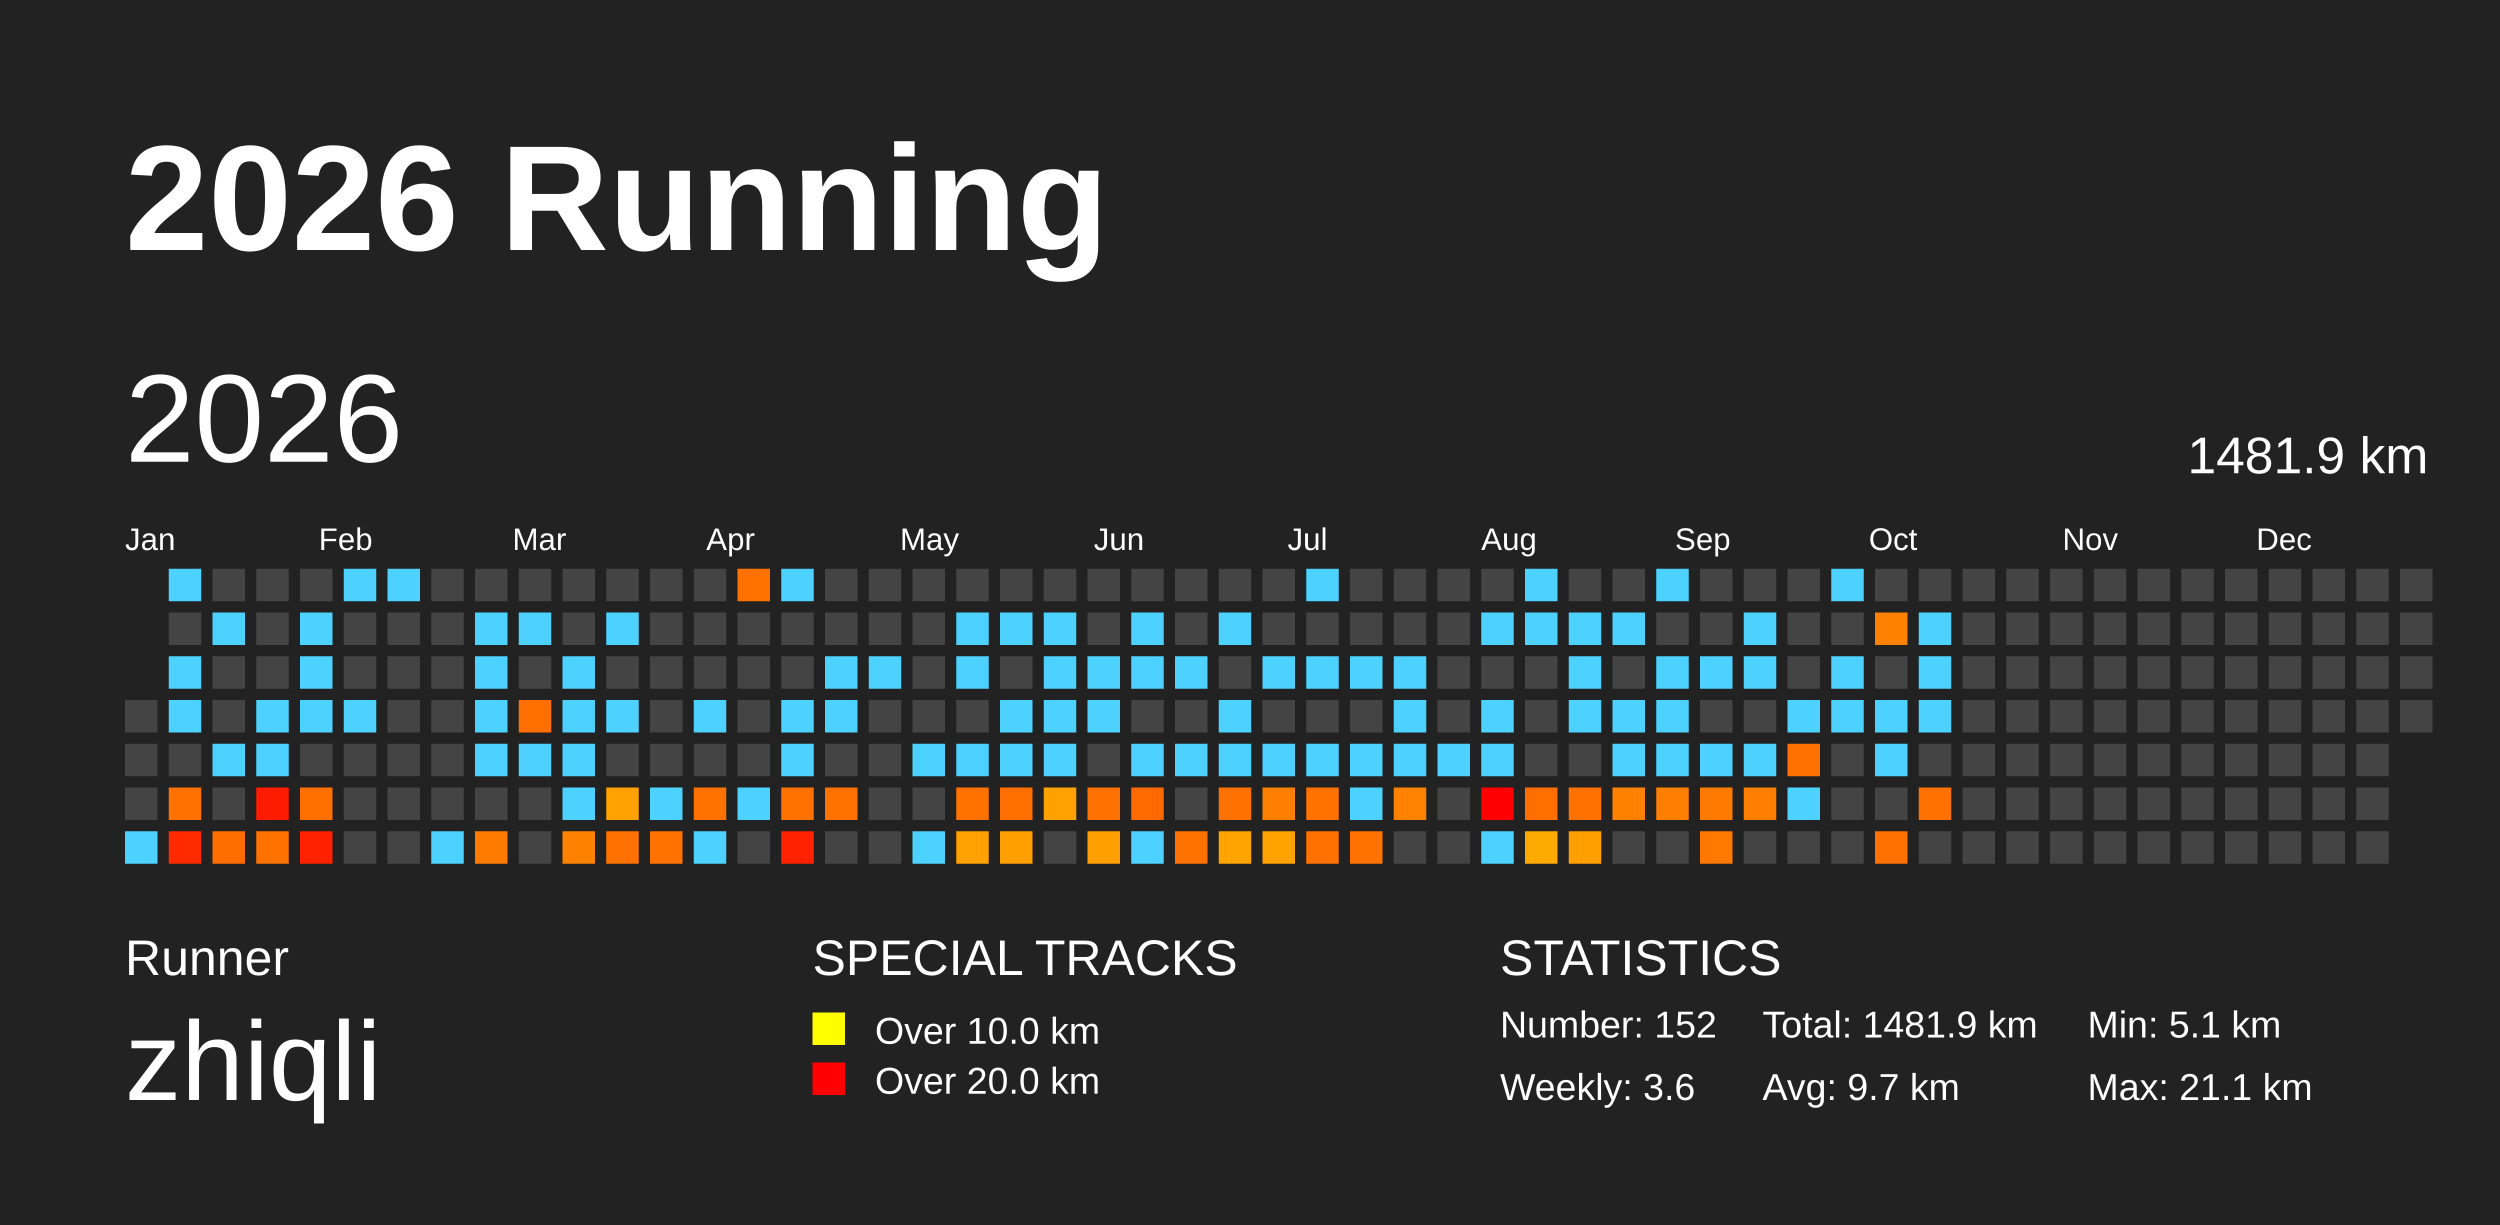
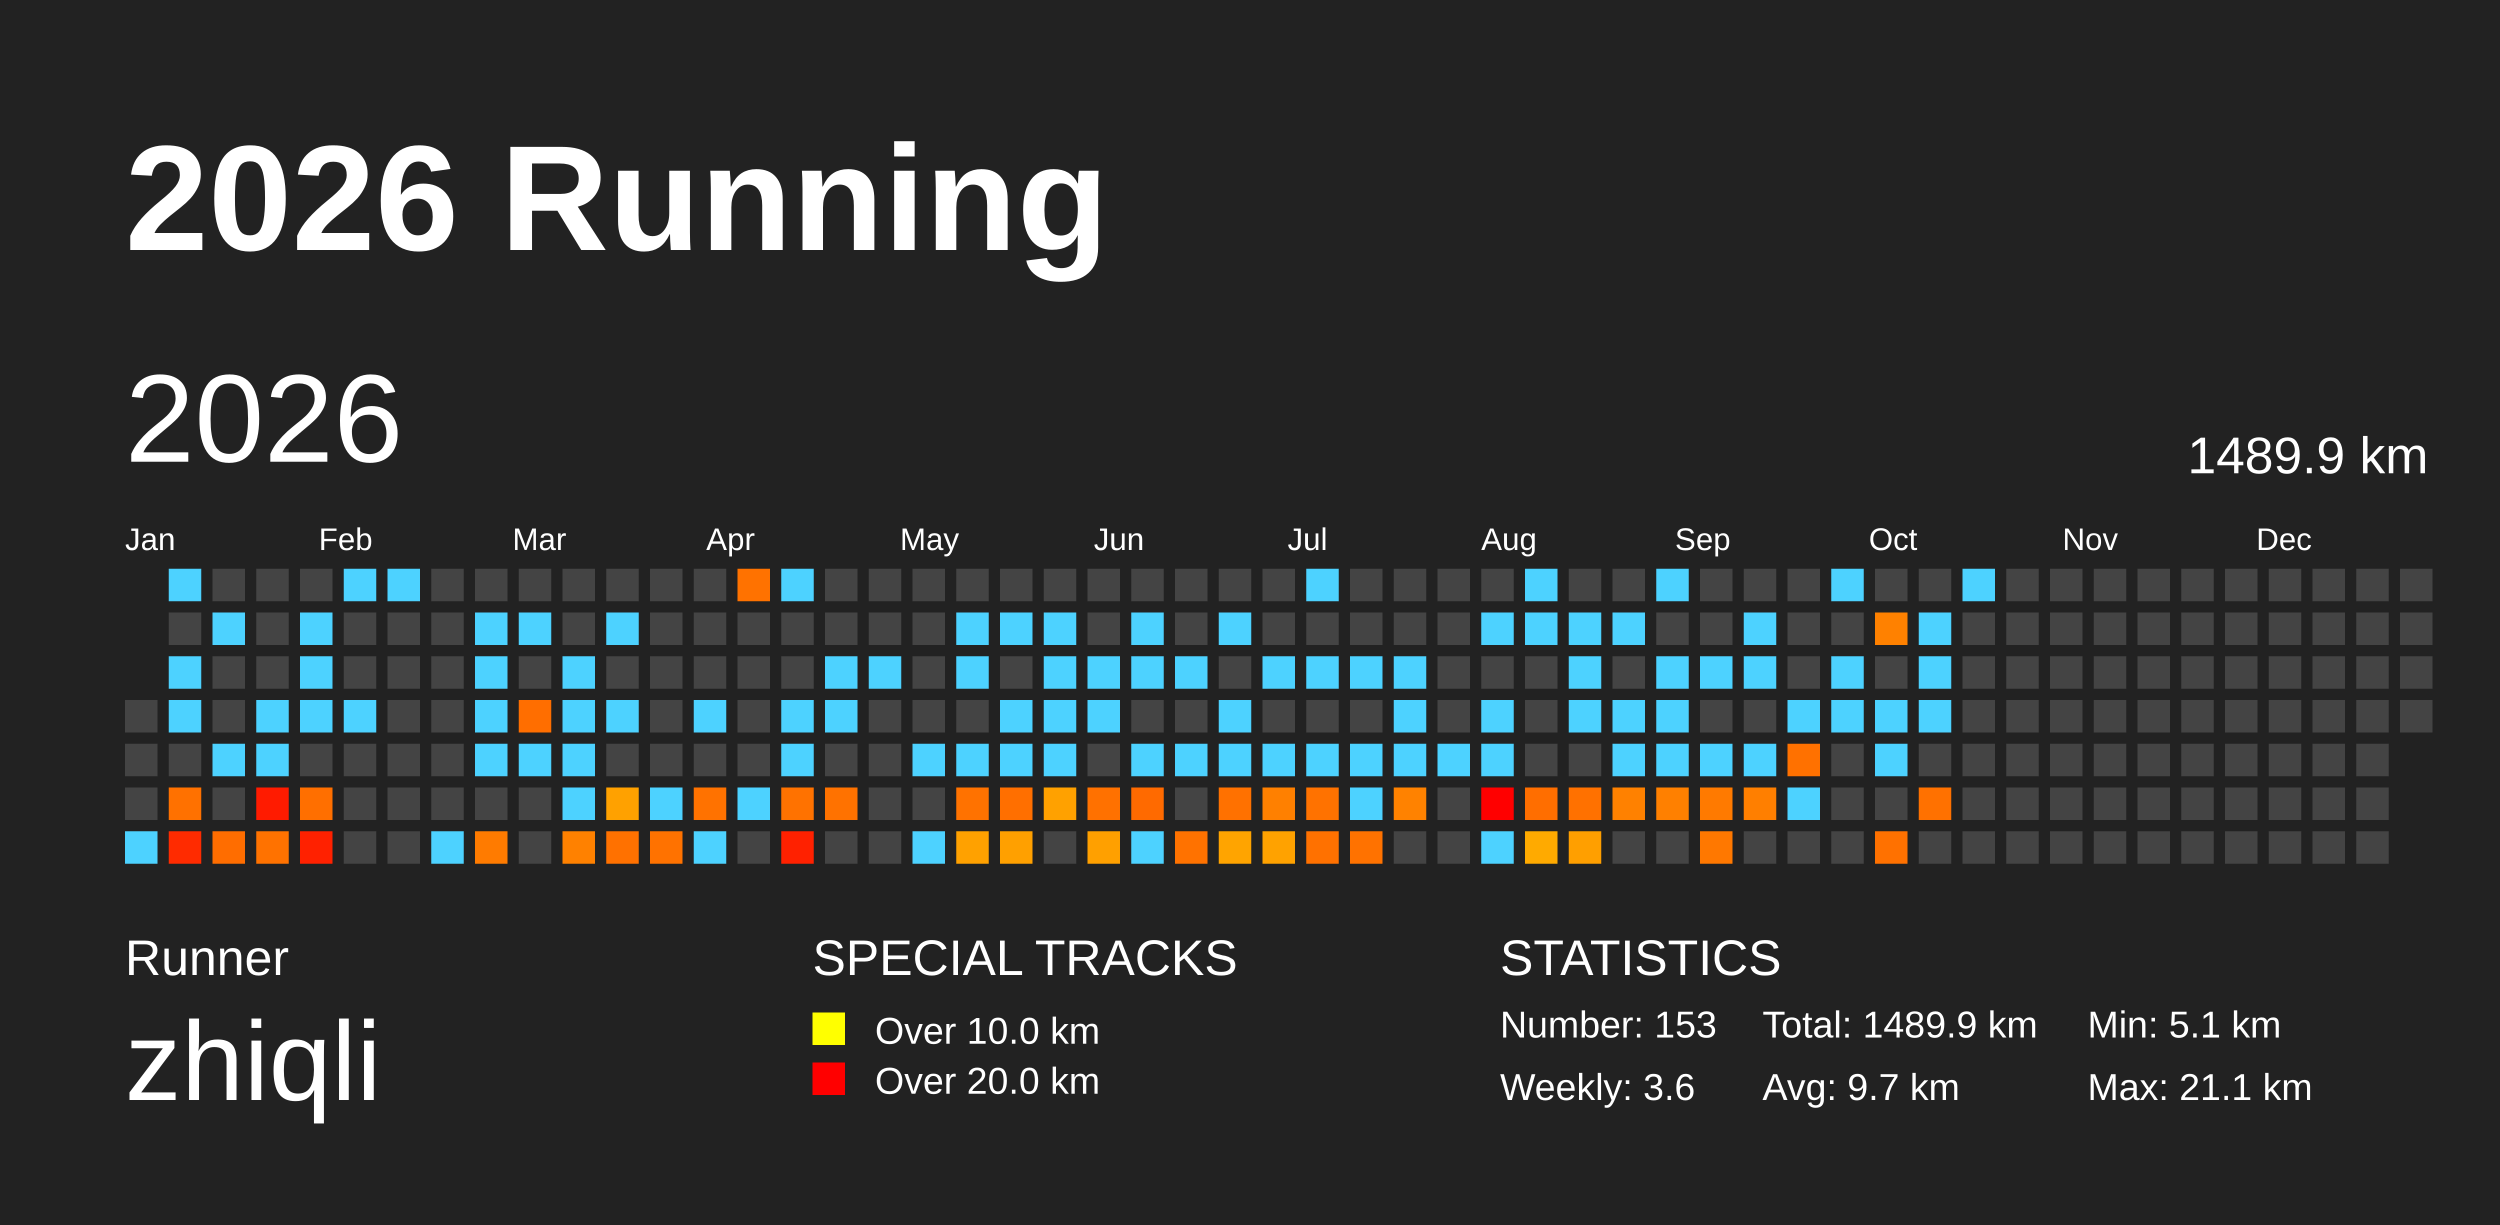
<svg xmlns="http://www.w3.org/2000/svg" baseProfile="full" height="98mm" version="1.1" viewBox="0,0,200,98" width="200mm">
  <defs />
  <rect fill="#222222" height="98" width="200" x="0" y="0" />
  <text fill="#FFFFFF" style="font-size:12px; font-family:Arial; font-weight:bold;" x="10" y="20">2026 Running</text>
  <text fill="#FFFFFF" style="font-size:4px; font-family:Arial" x="10" y="78">Runner</text>
  <text fill="#FFFFFF" style="font-size:9px; font-family:Arial" x="10" y="88">zhiqli</text>
  <text fill="#FFFFFF" style="font-size:4px; font-family:Arial" x="65" y="78">SPECIAL TRACKS</text>
  <rect fill="yellow" height="2.6" width="2.6" x="65" y="81" />
  <text fill="#FFFFFF" style="font-size:3px; font-family:Arial" x="70" y="83.5">Over 10.0 km</text>
  <rect fill="red" height="2.6" width="2.6" x="65" y="85" />
  <text fill="#FFFFFF" style="font-size:3px; font-family:Arial" x="70" y="87.5">Over 20.0 km</text>
  <text fill="#FFFFFF" style="font-size:4px; font-family:Arial" x="120" y="78">STATISTICS</text>
-   <text fill="#FFFFFF" style="font-size:3px; font-family:Arial" x="120" y="83">Number: 152</text>
+   <text fill="#FFFFFF" style="font-size:3px; font-family:Arial" x="120" y="83">Number: 153</text>
  <text fill="#FFFFFF" style="font-size:3px; font-family:Arial" x="120" y="88">Weekly: 3.6</text>
-   <text fill="#FFFFFF" style="font-size:3px; font-family:Arial" x="141" y="83">Total: 1481.9 km</text>
+   <text fill="#FFFFFF" style="font-size:3px; font-family:Arial" x="141" y="83">Total: 1489.9 km</text>
  <text fill="#FFFFFF" style="font-size:3px; font-family:Arial" x="141" y="88">Avg: 9.7 km</text>
  <text fill="#FFFFFF" style="font-size:3px; font-family:Arial" x="167" y="83">Min: 5.1 km</text>
  <text fill="#FFFFFF" style="font-size:3px; font-family:Arial" x="167" y="88">Max: 21.1 km</text>
  <text dominant-baseline="hanging" fill="#FFFFFF" style="font-size:10.0px; font-family:Arial;" x="10" y="30">2026</text>
-   <text dominant-baseline="hanging" fill="#FFFFFF" style="font-size:4.125px; font-family:Arial;" x="175" y="35">1481.9 km</text>
+   <text dominant-baseline="hanging" fill="#FFFFFF" style="font-size:4.125px; font-family:Arial;" x="175" y="35">1489.9 km</text>
  <text fill="#FFFFFF" style="font-size:2.5px; font-family:Arial" x="10.0" y="44">Jan</text>
  <text fill="#FFFFFF" style="font-size:2.5px; font-family:Arial" x="25.5" y="44">Feb</text>
  <text fill="#FFFFFF" style="font-size:2.5px; font-family:Arial" x="41.0" y="44">Mar</text>
  <text fill="#FFFFFF" style="font-size:2.5px; font-family:Arial" x="56.5" y="44">Apr</text>
  <text fill="#FFFFFF" style="font-size:2.5px; font-family:Arial" x="72.0" y="44">May</text>
  <text fill="#FFFFFF" style="font-size:2.5px; font-family:Arial" x="87.5" y="44">Jun</text>
  <text fill="#FFFFFF" style="font-size:2.5px; font-family:Arial" x="103.0" y="44">Jul</text>
  <text fill="#FFFFFF" style="font-size:2.5px; font-family:Arial" x="118.5" y="44">Aug</text>
  <text fill="#FFFFFF" style="font-size:2.5px; font-family:Arial" x="134.0" y="44">Sep</text>
  <text fill="#FFFFFF" style="font-size:2.5px; font-family:Arial" x="149.5" y="44">Oct</text>
  <text fill="#FFFFFF" style="font-size:2.5px; font-family:Arial" x="165.0" y="44">Nov</text>
  <text fill="#FFFFFF" style="font-size:2.5px; font-family:Arial" x="180.5" y="44">Dec</text>
  <rect fill="#444444" height="2.6" width="2.6" x="10.0" y="56.0" />
  <rect fill="#444444" height="2.6" width="2.6" x="10.0" y="59.5" />
  <rect fill="#444444" height="2.6" width="2.6" x="10.0" y="63.0" />
  <rect fill="#4dd2ff" height="2.6" width="2.6" x="10.0" y="66.5" />
  <rect fill="#4dd2ff" height="2.6" width="2.6" x="13.5" y="45.5" />
  <rect fill="#444444" height="2.6" width="2.6" x="13.5" y="49.0" />
  <rect fill="#4dd2ff" height="2.6" width="2.6" x="13.5" y="52.5" />
  <rect fill="#4dd2ff" height="2.6" width="2.6" x="13.5" y="56.0" />
  <rect fill="#444444" height="2.6" width="2.6" x="13.5" y="59.5" />
  <rect fill="#ff7100" height="2.6" width="2.6" x="13.5" y="63.0" />
  <rect fill="#ff2b00" height="2.6" width="2.6" x="13.5" y="66.5" />
  <rect fill="#444444" height="2.6" width="2.6" x="17.0" y="45.5" />
  <rect fill="#4dd2ff" height="2.6" width="2.6" x="17.0" y="49.0" />
  <rect fill="#444444" height="2.6" width="2.6" x="17.0" y="52.5" />
  <rect fill="#444444" height="2.6" width="2.6" x="17.0" y="56.0" />
  <rect fill="#4dd2ff" height="2.6" width="2.6" x="17.0" y="59.5" />
  <rect fill="#444444" height="2.6" width="2.6" x="17.0" y="63.0" />
  <rect fill="#ff6d00" height="2.6" width="2.6" x="17.0" y="66.5" />
  <rect fill="#444444" height="2.6" width="2.6" x="20.5" y="45.5" />
  <rect fill="#444444" height="2.6" width="2.6" x="20.5" y="49.0" />
  <rect fill="#444444" height="2.6" width="2.6" x="20.5" y="52.5" />
  <rect fill="#4dd2ff" height="2.6" width="2.6" x="20.5" y="56.0" />
  <rect fill="#4dd2ff" height="2.6" width="2.6" x="20.5" y="59.5" />
  <rect fill="#ff1b00" height="2.6" width="2.6" x="20.5" y="63.0" />
  <rect fill="#ff7200" height="2.6" width="2.6" x="20.5" y="66.5" />
  <rect fill="#444444" height="2.6" width="2.6" x="24.0" y="45.5" />
  <rect fill="#4dd2ff" height="2.6" width="2.6" x="24.0" y="49.0" />
  <rect fill="#4dd2ff" height="2.6" width="2.6" x="24.0" y="52.5" />
  <rect fill="#4dd2ff" height="2.6" width="2.6" x="24.0" y="56.0" />
  <rect fill="#444444" height="2.6" width="2.6" x="24.0" y="59.5" />
  <rect fill="#ff6f00" height="2.6" width="2.6" x="24.0" y="63.0" />
  <rect fill="#ff2100" height="2.6" width="2.6" x="24.0" y="66.5" />
  <rect fill="#4dd2ff" height="2.6" width="2.6" x="27.5" y="45.5" />
  <rect fill="#444444" height="2.6" width="2.6" x="27.5" y="49.0" />
  <rect fill="#444444" height="2.6" width="2.6" x="27.5" y="52.5" />
  <rect fill="#4dd2ff" height="2.6" width="2.6" x="27.5" y="56.0" />
  <rect fill="#444444" height="2.6" width="2.6" x="27.5" y="59.5" />
  <rect fill="#444444" height="2.6" width="2.6" x="27.5" y="63.0" />
  <rect fill="#444444" height="2.6" width="2.6" x="27.5" y="66.5" />
  <rect fill="#4dd2ff" height="2.6" width="2.6" x="31.0" y="45.5" />
  <rect fill="#444444" height="2.6" width="2.6" x="31.0" y="49.0" />
  <rect fill="#444444" height="2.6" width="2.6" x="31.0" y="52.5" />
  <rect fill="#444444" height="2.6" width="2.6" x="31.0" y="56.0" />
  <rect fill="#444444" height="2.6" width="2.6" x="31.0" y="59.5" />
  <rect fill="#444444" height="2.6" width="2.6" x="31.0" y="63.0" />
  <rect fill="#444444" height="2.6" width="2.6" x="31.0" y="66.5" />
  <rect fill="#444444" height="2.6" width="2.6" x="34.5" y="45.5" />
  <rect fill="#444444" height="2.6" width="2.6" x="34.5" y="49.0" />
  <rect fill="#444444" height="2.6" width="2.6" x="34.5" y="52.5" />
  <rect fill="#444444" height="2.6" width="2.6" x="34.5" y="56.0" />
  <rect fill="#444444" height="2.6" width="2.6" x="34.5" y="59.5" />
  <rect fill="#444444" height="2.6" width="2.6" x="34.5" y="63.0" />
  <rect fill="#4dd2ff" height="2.6" width="2.6" x="34.5" y="66.5" />
  <rect fill="#444444" height="2.6" width="2.6" x="38.0" y="45.5" />
  <rect fill="#4dd2ff" height="2.6" width="2.6" x="38.0" y="49.0" />
  <rect fill="#4dd2ff" height="2.6" width="2.6" x="38.0" y="52.5" />
  <rect fill="#4dd2ff" height="2.6" width="2.6" x="38.0" y="56.0" />
  <rect fill="#4dd2ff" height="2.6" width="2.6" x="38.0" y="59.5" />
  <rect fill="#444444" height="2.6" width="2.6" x="38.0" y="63.0" />
  <rect fill="#ff7b00" height="2.6" width="2.6" x="38.0" y="66.5" />
  <rect fill="#444444" height="2.6" width="2.6" x="41.5" y="45.5" />
  <rect fill="#4dd2ff" height="2.6" width="2.6" x="41.5" y="49.0" />
  <rect fill="#444444" height="2.6" width="2.6" x="41.5" y="52.5" />
  <rect fill="#ff6e00" height="2.6" width="2.6" x="41.5" y="56.0" />
  <rect fill="#4dd2ff" height="2.6" width="2.6" x="41.5" y="59.5" />
  <rect fill="#444444" height="2.6" width="2.6" x="41.5" y="63.0" />
  <rect fill="#444444" height="2.6" width="2.6" x="41.5" y="66.5" />
  <rect fill="#444444" height="2.6" width="2.6" x="45.0" y="45.5" />
  <rect fill="#444444" height="2.6" width="2.6" x="45.0" y="49.0" />
  <rect fill="#4dd2ff" height="2.6" width="2.6" x="45.0" y="52.5" />
  <rect fill="#4dd2ff" height="2.6" width="2.6" x="45.0" y="56.0" />
  <rect fill="#4dd2ff" height="2.6" width="2.6" x="45.0" y="59.5" />
  <rect fill="#4dd2ff" height="2.6" width="2.6" x="45.0" y="63.0" />
  <rect fill="#ff8100" height="2.6" width="2.6" x="45.0" y="66.5" />
  <rect fill="#444444" height="2.6" width="2.6" x="48.5" y="45.5" />
  <rect fill="#4dd2ff" height="2.6" width="2.6" x="48.5" y="49.0" />
  <rect fill="#444444" height="2.6" width="2.6" x="48.5" y="52.5" />
  <rect fill="#4dd2ff" height="2.6" width="2.6" x="48.5" y="56.0" />
  <rect fill="#444444" height="2.6" width="2.6" x="48.5" y="59.5" />
  <rect fill="#ffa100" height="2.6" width="2.6" x="48.5" y="63.0" />
  <rect fill="#ff7100" height="2.6" width="2.6" x="48.5" y="66.5" />
  <rect fill="#444444" height="2.6" width="2.6" x="52.0" y="45.5" />
  <rect fill="#444444" height="2.6" width="2.6" x="52.0" y="49.0" />
  <rect fill="#444444" height="2.6" width="2.6" x="52.0" y="52.5" />
  <rect fill="#444444" height="2.6" width="2.6" x="52.0" y="56.0" />
  <rect fill="#444444" height="2.6" width="2.6" x="52.0" y="59.5" />
  <rect fill="#4dd2ff" height="2.6" width="2.6" x="52.0" y="63.0" />
  <rect fill="#ff7200" height="2.6" width="2.6" x="52.0" y="66.5" />
  <rect fill="#444444" height="2.6" width="2.6" x="55.5" y="45.5" />
  <rect fill="#444444" height="2.6" width="2.6" x="55.5" y="49.0" />
  <rect fill="#444444" height="2.6" width="2.6" x="55.5" y="52.5" />
  <rect fill="#4dd2ff" height="2.6" width="2.6" x="55.5" y="56.0" />
  <rect fill="#444444" height="2.6" width="2.6" x="55.5" y="59.5" />
  <rect fill="#ff7200" height="2.6" width="2.6" x="55.5" y="63.0" />
  <rect fill="#4dd2ff" height="2.6" width="2.6" x="55.5" y="66.5" />
  <rect fill="#ff7200" height="2.6" width="2.6" x="59.0" y="45.5" />
  <rect fill="#444444" height="2.6" width="2.6" x="59.0" y="49.0" />
  <rect fill="#444444" height="2.6" width="2.6" x="59.0" y="52.5" />
  <rect fill="#444444" height="2.6" width="2.6" x="59.0" y="56.0" />
  <rect fill="#444444" height="2.6" width="2.6" x="59.0" y="59.5" />
  <rect fill="#4dd2ff" height="2.6" width="2.6" x="59.0" y="63.0" />
  <rect fill="#444444" height="2.6" width="2.6" x="59.0" y="66.5" />
  <rect fill="#4dd2ff" height="2.6" width="2.6" x="62.5" y="45.5" />
  <rect fill="#444444" height="2.6" width="2.6" x="62.5" y="49.0" />
  <rect fill="#444444" height="2.6" width="2.6" x="62.5" y="52.5" />
  <rect fill="#4dd2ff" height="2.6" width="2.6" x="62.5" y="56.0" />
  <rect fill="#4dd2ff" height="2.6" width="2.6" x="62.5" y="59.5" />
  <rect fill="#ff7200" height="2.6" width="2.6" x="62.5" y="63.0" />
  <rect fill="#ff2100" height="2.6" width="2.6" x="62.5" y="66.5" />
  <rect fill="#444444" height="2.6" width="2.6" x="66.0" y="45.5" />
  <rect fill="#444444" height="2.6" width="2.6" x="66.0" y="49.0" />
  <rect fill="#4dd2ff" height="2.6" width="2.6" x="66.0" y="52.5" />
  <rect fill="#4dd2ff" height="2.6" width="2.6" x="66.0" y="56.0" />
  <rect fill="#444444" height="2.6" width="2.6" x="66.0" y="59.5" />
  <rect fill="#ff7200" height="2.6" width="2.6" x="66.0" y="63.0" />
  <rect fill="#444444" height="2.6" width="2.6" x="66.0" y="66.5" />
  <rect fill="#444444" height="2.6" width="2.6" x="69.5" y="45.5" />
  <rect fill="#444444" height="2.6" width="2.6" x="69.5" y="49.0" />
  <rect fill="#4dd2ff" height="2.6" width="2.6" x="69.5" y="52.5" />
  <rect fill="#444444" height="2.6" width="2.6" x="69.5" y="56.0" />
  <rect fill="#444444" height="2.6" width="2.6" x="69.5" y="59.5" />
  <rect fill="#444444" height="2.6" width="2.6" x="69.5" y="63.0" />
  <rect fill="#444444" height="2.6" width="2.6" x="69.5" y="66.5" />
  <rect fill="#444444" height="2.6" width="2.6" x="73.0" y="45.5" />
  <rect fill="#444444" height="2.6" width="2.6" x="73.0" y="49.0" />
  <rect fill="#444444" height="2.6" width="2.6" x="73.0" y="52.5" />
  <rect fill="#444444" height="2.6" width="2.6" x="73.0" y="56.0" />
  <rect fill="#4dd2ff" height="2.6" width="2.6" x="73.0" y="59.5" />
  <rect fill="#444444" height="2.6" width="2.6" x="73.0" y="63.0" />
  <rect fill="#4dd2ff" height="2.6" width="2.6" x="73.0" y="66.5" />
  <rect fill="#444444" height="2.6" width="2.6" x="76.5" y="45.5" />
  <rect fill="#4dd2ff" height="2.6" width="2.6" x="76.5" y="49.0" />
  <rect fill="#4dd2ff" height="2.6" width="2.6" x="76.5" y="52.5" />
  <rect fill="#444444" height="2.6" width="2.6" x="76.5" y="56.0" />
  <rect fill="#4dd2ff" height="2.6" width="2.6" x="76.5" y="59.5" />
  <rect fill="#ff7200" height="2.6" width="2.6" x="76.5" y="63.0" />
  <rect fill="#ffa100" height="2.6" width="2.6" x="76.5" y="66.5" />
  <rect fill="#444444" height="2.6" width="2.6" x="80.0" y="45.5" />
  <rect fill="#4dd2ff" height="2.6" width="2.6" x="80.0" y="49.0" />
  <rect fill="#444444" height="2.6" width="2.6" x="80.0" y="52.5" />
  <rect fill="#4dd2ff" height="2.6" width="2.6" x="80.0" y="56.0" />
  <rect fill="#4dd2ff" height="2.6" width="2.6" x="80.0" y="59.5" />
  <rect fill="#ff6f00" height="2.6" width="2.6" x="80.0" y="63.0" />
  <rect fill="#ffa000" height="2.6" width="2.6" x="80.0" y="66.5" />
  <rect fill="#444444" height="2.6" width="2.6" x="83.5" y="45.5" />
  <rect fill="#4dd2ff" height="2.6" width="2.6" x="83.5" y="49.0" />
  <rect fill="#4dd2ff" height="2.6" width="2.6" x="83.5" y="52.5" />
  <rect fill="#4dd2ff" height="2.6" width="2.6" x="83.5" y="56.0" />
  <rect fill="#4dd2ff" height="2.6" width="2.6" x="83.5" y="59.5" />
  <rect fill="#ffa100" height="2.6" width="2.6" x="83.5" y="63.0" />
  <rect fill="#444444" height="2.6" width="2.6" x="83.5" y="66.5" />
  <rect fill="#444444" height="2.6" width="2.6" x="87.0" y="45.5" />
  <rect fill="#444444" height="2.6" width="2.6" x="87.0" y="49.0" />
  <rect fill="#4dd2ff" height="2.6" width="2.6" x="87.0" y="52.5" />
  <rect fill="#4dd2ff" height="2.6" width="2.6" x="87.0" y="56.0" />
  <rect fill="#444444" height="2.6" width="2.6" x="87.0" y="59.5" />
  <rect fill="#ff7100" height="2.6" width="2.6" x="87.0" y="63.0" />
  <rect fill="#ffa000" height="2.6" width="2.6" x="87.0" y="66.5" />
  <rect fill="#444444" height="2.6" width="2.6" x="90.5" y="45.5" />
  <rect fill="#4dd2ff" height="2.6" width="2.6" x="90.5" y="49.0" />
  <rect fill="#4dd2ff" height="2.6" width="2.6" x="90.5" y="52.5" />
  <rect fill="#444444" height="2.6" width="2.6" x="90.5" y="56.0" />
  <rect fill="#4dd2ff" height="2.6" width="2.6" x="90.5" y="59.5" />
  <rect fill="#ff6a00" height="2.6" width="2.6" x="90.5" y="63.0" />
  <rect fill="#4dd2ff" height="2.6" width="2.6" x="90.5" y="66.5" />
  <rect fill="#444444" height="2.6" width="2.6" x="94.0" y="45.5" />
  <rect fill="#444444" height="2.6" width="2.6" x="94.0" y="49.0" />
  <rect fill="#4dd2ff" height="2.6" width="2.6" x="94.0" y="52.5" />
  <rect fill="#444444" height="2.6" width="2.6" x="94.0" y="56.0" />
  <rect fill="#4dd2ff" height="2.6" width="2.6" x="94.0" y="59.5" />
  <rect fill="#444444" height="2.6" width="2.6" x="94.0" y="63.0" />
  <rect fill="#ff7200" height="2.6" width="2.6" x="94.0" y="66.5" />
  <rect fill="#444444" height="2.6" width="2.6" x="97.5" y="45.5" />
  <rect fill="#4dd2ff" height="2.6" width="2.6" x="97.5" y="49.0" />
  <rect fill="#444444" height="2.6" width="2.6" x="97.5" y="52.5" />
  <rect fill="#4dd2ff" height="2.6" width="2.6" x="97.5" y="56.0" />
  <rect fill="#4dd2ff" height="2.6" width="2.6" x="97.5" y="59.5" />
  <rect fill="#ff7100" height="2.6" width="2.6" x="97.5" y="63.0" />
  <rect fill="#ffa400" height="2.6" width="2.6" x="97.5" y="66.5" />
  <rect fill="#444444" height="2.6" width="2.6" x="101.0" y="45.5" />
  <rect fill="#444444" height="2.6" width="2.6" x="101.0" y="49.0" />
  <rect fill="#4dd2ff" height="2.6" width="2.6" x="101.0" y="52.5" />
  <rect fill="#444444" height="2.6" width="2.6" x="101.0" y="56.0" />
  <rect fill="#4dd2ff" height="2.6" width="2.6" x="101.0" y="59.5" />
  <rect fill="#ff8000" height="2.6" width="2.6" x="101.0" y="63.0" />
  <rect fill="#ffa200" height="2.6" width="2.6" x="101.0" y="66.5" />
  <rect fill="#4dd2ff" height="2.6" width="2.6" x="104.5" y="45.5" />
  <rect fill="#444444" height="2.6" width="2.6" x="104.5" y="49.0" />
  <rect fill="#4dd2ff" height="2.6" width="2.6" x="104.5" y="52.5" />
  <rect fill="#444444" height="2.6" width="2.6" x="104.5" y="56.0" />
  <rect fill="#4dd2ff" height="2.6" width="2.6" x="104.5" y="59.5" />
  <rect fill="#ff7200" height="2.6" width="2.6" x="104.5" y="63.0" />
  <rect fill="#ff7100" height="2.6" width="2.6" x="104.5" y="66.5" />
  <rect fill="#444444" height="2.6" width="2.6" x="108.0" y="45.5" />
  <rect fill="#444444" height="2.6" width="2.6" x="108.0" y="49.0" />
  <rect fill="#4dd2ff" height="2.6" width="2.6" x="108.0" y="52.5" />
  <rect fill="#444444" height="2.6" width="2.6" x="108.0" y="56.0" />
  <rect fill="#4dd2ff" height="2.6" width="2.6" x="108.0" y="59.5" />
  <rect fill="#4dd2ff" height="2.6" width="2.6" x="108.0" y="63.0" />
  <rect fill="#ff7200" height="2.6" width="2.6" x="108.0" y="66.5" />
  <rect fill="#444444" height="2.6" width="2.6" x="111.5" y="45.5" />
  <rect fill="#444444" height="2.6" width="2.6" x="111.5" y="49.0" />
  <rect fill="#4dd2ff" height="2.6" width="2.6" x="111.5" y="52.5" />
  <rect fill="#4dd2ff" height="2.6" width="2.6" x="111.5" y="56.0" />
  <rect fill="#4dd2ff" height="2.6" width="2.6" x="111.5" y="59.5" />
  <rect fill="#ff8200" height="2.6" width="2.6" x="111.5" y="63.0" />
  <rect fill="#444444" height="2.6" width="2.6" x="111.5" y="66.5" />
  <rect fill="#444444" height="2.6" width="2.6" x="115.0" y="45.5" />
  <rect fill="#444444" height="2.6" width="2.6" x="115.0" y="49.0" />
  <rect fill="#444444" height="2.6" width="2.6" x="115.0" y="52.5" />
  <rect fill="#444444" height="2.6" width="2.6" x="115.0" y="56.0" />
  <rect fill="#4dd2ff" height="2.6" width="2.6" x="115.0" y="59.5" />
  <rect fill="#444444" height="2.6" width="2.6" x="115.0" y="63.0" />
  <rect fill="#444444" height="2.6" width="2.6" x="115.0" y="66.5" />
  <rect fill="#444444" height="2.6" width="2.6" x="118.5" y="45.5" />
  <rect fill="#4dd2ff" height="2.6" width="2.6" x="118.5" y="49.0" />
  <rect fill="#444444" height="2.6" width="2.6" x="118.5" y="52.5" />
  <rect fill="#4dd2ff" height="2.6" width="2.6" x="118.5" y="56.0" />
  <rect fill="#4dd2ff" height="2.6" width="2.6" x="118.5" y="59.5" />
  <rect fill="red" height="2.6" width="2.6" x="118.5" y="63.0" />
  <rect fill="#4dd2ff" height="2.6" width="2.6" x="118.5" y="66.5" />
  <rect fill="#4dd2ff" height="2.6" width="2.6" x="122.0" y="45.5" />
  <rect fill="#4dd2ff" height="2.6" width="2.6" x="122.0" y="49.0" />
  <rect fill="#444444" height="2.6" width="2.6" x="122.0" y="52.5" />
  <rect fill="#444444" height="2.6" width="2.6" x="122.0" y="56.0" />
  <rect fill="#444444" height="2.6" width="2.6" x="122.0" y="59.5" />
  <rect fill="#ff6e00" height="2.6" width="2.6" x="122.0" y="63.0" />
  <rect fill="#ffaa00" height="2.6" width="2.6" x="122.0" y="66.5" />
  <rect fill="#444444" height="2.6" width="2.6" x="125.5" y="45.5" />
  <rect fill="#4dd2ff" height="2.6" width="2.6" x="125.5" y="49.0" />
  <rect fill="#4dd2ff" height="2.6" width="2.6" x="125.5" y="52.5" />
  <rect fill="#4dd2ff" height="2.6" width="2.6" x="125.5" y="56.0" />
  <rect fill="#444444" height="2.6" width="2.6" x="125.5" y="59.5" />
  <rect fill="#ff7100" height="2.6" width="2.6" x="125.5" y="63.0" />
  <rect fill="#ff9f00" height="2.6" width="2.6" x="125.5" y="66.5" />
  <rect fill="#444444" height="2.6" width="2.6" x="129.0" y="45.5" />
  <rect fill="#4dd2ff" height="2.6" width="2.6" x="129.0" y="49.0" />
  <rect fill="#444444" height="2.6" width="2.6" x="129.0" y="52.5" />
  <rect fill="#4dd2ff" height="2.6" width="2.6" x="129.0" y="56.0" />
  <rect fill="#4dd2ff" height="2.6" width="2.6" x="129.0" y="59.5" />
  <rect fill="#ff8100" height="2.6" width="2.6" x="129.0" y="63.0" />
  <rect fill="#444444" height="2.6" width="2.6" x="129.0" y="66.5" />
  <rect fill="#4dd2ff" height="2.6" width="2.6" x="132.5" y="45.5" />
  <rect fill="#444444" height="2.6" width="2.6" x="132.5" y="49.0" />
  <rect fill="#4dd2ff" height="2.6" width="2.6" x="132.5" y="52.5" />
  <rect fill="#4dd2ff" height="2.6" width="2.6" x="132.5" y="56.0" />
  <rect fill="#4dd2ff" height="2.6" width="2.6" x="132.5" y="59.5" />
  <rect fill="#ff8000" height="2.6" width="2.6" x="132.5" y="63.0" />
  <rect fill="#444444" height="2.6" width="2.6" x="132.5" y="66.5" />
  <rect fill="#444444" height="2.6" width="2.6" x="136.0" y="45.5" />
  <rect fill="#444444" height="2.6" width="2.6" x="136.0" y="49.0" />
  <rect fill="#4dd2ff" height="2.6" width="2.6" x="136.0" y="52.5" />
  <rect fill="#444444" height="2.6" width="2.6" x="136.0" y="56.0" />
  <rect fill="#4dd2ff" height="2.6" width="2.6" x="136.0" y="59.5" />
  <rect fill="#ff7a00" height="2.6" width="2.6" x="136.0" y="63.0" />
  <rect fill="#ff7800" height="2.6" width="2.6" x="136.0" y="66.5" />
  <rect fill="#444444" height="2.6" width="2.6" x="139.5" y="45.5" />
  <rect fill="#4dd2ff" height="2.6" width="2.6" x="139.5" y="49.0" />
  <rect fill="#4dd2ff" height="2.6" width="2.6" x="139.5" y="52.5" />
  <rect fill="#444444" height="2.6" width="2.6" x="139.5" y="56.0" />
  <rect fill="#4dd2ff" height="2.6" width="2.6" x="139.5" y="59.5" />
  <rect fill="#ff7f00" height="2.6" width="2.6" x="139.5" y="63.0" />
  <rect fill="#444444" height="2.6" width="2.6" x="139.5" y="66.5" />
  <rect fill="#444444" height="2.6" width="2.6" x="143.0" y="45.5" />
  <rect fill="#444444" height="2.6" width="2.6" x="143.0" y="49.0" />
  <rect fill="#444444" height="2.6" width="2.6" x="143.0" y="52.5" />
  <rect fill="#4dd2ff" height="2.6" width="2.6" x="143.0" y="56.0" />
  <rect fill="#ff7100" height="2.6" width="2.6" x="143.0" y="59.5" />
  <rect fill="#4dd2ff" height="2.6" width="2.6" x="143.0" y="63.0" />
  <rect fill="#444444" height="2.6" width="2.6" x="143.0" y="66.5" />
  <rect fill="#4dd2ff" height="2.6" width="2.6" x="146.5" y="45.5" />
  <rect fill="#444444" height="2.6" width="2.6" x="146.5" y="49.0" />
  <rect fill="#4dd2ff" height="2.6" width="2.6" x="146.5" y="52.5" />
  <rect fill="#4dd2ff" height="2.6" width="2.6" x="146.5" y="56.0" />
  <rect fill="#444444" height="2.6" width="2.6" x="146.5" y="59.5" />
  <rect fill="#444444" height="2.6" width="2.6" x="146.5" y="63.0" />
  <rect fill="#444444" height="2.6" width="2.6" x="146.5" y="66.5" />
  <rect fill="#444444" height="2.6" width="2.6" x="150.0" y="45.5" />
  <rect fill="#ff8100" height="2.6" width="2.6" x="150.0" y="49.0" />
  <rect fill="#444444" height="2.6" width="2.6" x="150.0" y="52.5" />
  <rect fill="#4dd2ff" height="2.6" width="2.6" x="150.0" y="56.0" />
  <rect fill="#4dd2ff" height="2.6" width="2.6" x="150.0" y="59.5" />
  <rect fill="#444444" height="2.6" width="2.6" x="150.0" y="63.0" />
  <rect fill="#ff7100" height="2.6" width="2.6" x="150.0" y="66.5" />
  <rect fill="#444444" height="2.6" width="2.6" x="153.5" y="45.5" />
  <rect fill="#4dd2ff" height="2.6" width="2.6" x="153.5" y="49.0" />
  <rect fill="#4dd2ff" height="2.6" width="2.6" x="153.5" y="52.5" />
  <rect fill="#4dd2ff" height="2.6" width="2.6" x="153.5" y="56.0" />
  <rect fill="#444444" height="2.6" width="2.6" x="153.5" y="59.5" />
  <rect fill="#ff7100" height="2.6" width="2.6" x="153.5" y="63.0" />
  <rect fill="#444444" height="2.6" width="2.6" x="153.5" y="66.5" />
-   <rect fill="#444444" height="2.6" width="2.6" x="157.0" y="45.5" />
+   <rect fill="#4dd2ff" height="2.6" width="2.6" x="157.0" y="45.5" />
  <rect fill="#444444" height="2.6" width="2.6" x="157.0" y="49.0" />
  <rect fill="#444444" height="2.6" width="2.6" x="157.0" y="52.5" />
  <rect fill="#444444" height="2.6" width="2.6" x="157.0" y="56.0" />
  <rect fill="#444444" height="2.6" width="2.6" x="157.0" y="59.5" />
  <rect fill="#444444" height="2.6" width="2.6" x="157.0" y="63.0" />
  <rect fill="#444444" height="2.6" width="2.6" x="157.0" y="66.5" />
  <rect fill="#444444" height="2.6" width="2.6" x="160.5" y="45.5" />
  <rect fill="#444444" height="2.6" width="2.6" x="160.5" y="49.0" />
  <rect fill="#444444" height="2.6" width="2.6" x="160.5" y="52.5" />
  <rect fill="#444444" height="2.6" width="2.6" x="160.5" y="56.0" />
  <rect fill="#444444" height="2.6" width="2.6" x="160.5" y="59.5" />
  <rect fill="#444444" height="2.6" width="2.6" x="160.5" y="63.0" />
  <rect fill="#444444" height="2.6" width="2.6" x="160.5" y="66.5" />
  <rect fill="#444444" height="2.6" width="2.6" x="164.0" y="45.5" />
  <rect fill="#444444" height="2.6" width="2.6" x="164.0" y="49.0" />
  <rect fill="#444444" height="2.6" width="2.6" x="164.0" y="52.5" />
  <rect fill="#444444" height="2.6" width="2.6" x="164.0" y="56.0" />
  <rect fill="#444444" height="2.6" width="2.6" x="164.0" y="59.5" />
  <rect fill="#444444" height="2.6" width="2.6" x="164.0" y="63.0" />
  <rect fill="#444444" height="2.6" width="2.6" x="164.0" y="66.5" />
  <rect fill="#444444" height="2.6" width="2.6" x="167.5" y="45.5" />
  <rect fill="#444444" height="2.6" width="2.6" x="167.5" y="49.0" />
  <rect fill="#444444" height="2.6" width="2.6" x="167.5" y="52.5" />
  <rect fill="#444444" height="2.6" width="2.6" x="167.5" y="56.0" />
  <rect fill="#444444" height="2.6" width="2.6" x="167.5" y="59.5" />
  <rect fill="#444444" height="2.6" width="2.6" x="167.5" y="63.0" />
  <rect fill="#444444" height="2.6" width="2.6" x="167.5" y="66.5" />
  <rect fill="#444444" height="2.6" width="2.6" x="171.0" y="45.5" />
  <rect fill="#444444" height="2.6" width="2.6" x="171.0" y="49.0" />
  <rect fill="#444444" height="2.6" width="2.6" x="171.0" y="52.5" />
  <rect fill="#444444" height="2.6" width="2.6" x="171.0" y="56.0" />
  <rect fill="#444444" height="2.6" width="2.6" x="171.0" y="59.5" />
  <rect fill="#444444" height="2.6" width="2.6" x="171.0" y="63.0" />
  <rect fill="#444444" height="2.6" width="2.6" x="171.0" y="66.5" />
  <rect fill="#444444" height="2.6" width="2.6" x="174.5" y="45.5" />
  <rect fill="#444444" height="2.6" width="2.6" x="174.5" y="49.0" />
  <rect fill="#444444" height="2.6" width="2.6" x="174.5" y="52.5" />
  <rect fill="#444444" height="2.6" width="2.6" x="174.5" y="56.0" />
  <rect fill="#444444" height="2.6" width="2.6" x="174.5" y="59.5" />
  <rect fill="#444444" height="2.6" width="2.6" x="174.5" y="63.0" />
  <rect fill="#444444" height="2.6" width="2.6" x="174.5" y="66.5" />
  <rect fill="#444444" height="2.6" width="2.6" x="178.0" y="45.5" />
  <rect fill="#444444" height="2.6" width="2.6" x="178.0" y="49.0" />
  <rect fill="#444444" height="2.6" width="2.6" x="178.0" y="52.5" />
  <rect fill="#444444" height="2.6" width="2.6" x="178.0" y="56.0" />
  <rect fill="#444444" height="2.6" width="2.6" x="178.0" y="59.5" />
  <rect fill="#444444" height="2.6" width="2.6" x="178.0" y="63.0" />
  <rect fill="#444444" height="2.6" width="2.6" x="178.0" y="66.5" />
  <rect fill="#444444" height="2.6" width="2.6" x="181.5" y="45.5" />
  <rect fill="#444444" height="2.6" width="2.6" x="181.5" y="49.0" />
  <rect fill="#444444" height="2.6" width="2.6" x="181.5" y="52.5" />
  <rect fill="#444444" height="2.6" width="2.6" x="181.5" y="56.0" />
  <rect fill="#444444" height="2.6" width="2.6" x="181.5" y="59.5" />
  <rect fill="#444444" height="2.6" width="2.6" x="181.5" y="63.0" />
  <rect fill="#444444" height="2.6" width="2.6" x="181.5" y="66.5" />
  <rect fill="#444444" height="2.6" width="2.6" x="185.0" y="45.5" />
  <rect fill="#444444" height="2.6" width="2.6" x="185.0" y="49.0" />
  <rect fill="#444444" height="2.6" width="2.6" x="185.0" y="52.5" />
  <rect fill="#444444" height="2.6" width="2.6" x="185.0" y="56.0" />
  <rect fill="#444444" height="2.6" width="2.6" x="185.0" y="59.5" />
  <rect fill="#444444" height="2.6" width="2.6" x="185.0" y="63.0" />
  <rect fill="#444444" height="2.6" width="2.6" x="185.0" y="66.5" />
  <rect fill="#444444" height="2.6" width="2.6" x="188.5" y="45.5" />
  <rect fill="#444444" height="2.6" width="2.6" x="188.5" y="49.0" />
  <rect fill="#444444" height="2.6" width="2.6" x="188.5" y="52.5" />
  <rect fill="#444444" height="2.6" width="2.6" x="188.5" y="56.0" />
  <rect fill="#444444" height="2.6" width="2.6" x="188.5" y="59.5" />
  <rect fill="#444444" height="2.6" width="2.6" x="188.5" y="63.0" />
  <rect fill="#444444" height="2.6" width="2.6" x="188.5" y="66.5" />
  <rect fill="#444444" height="2.6" width="2.6" x="192.0" y="45.5" />
  <rect fill="#444444" height="2.6" width="2.6" x="192.0" y="49.0" />
  <rect fill="#444444" height="2.6" width="2.6" x="192.0" y="52.5" />
  <rect fill="#444444" height="2.6" width="2.6" x="192.0" y="56.0" />
</svg>
